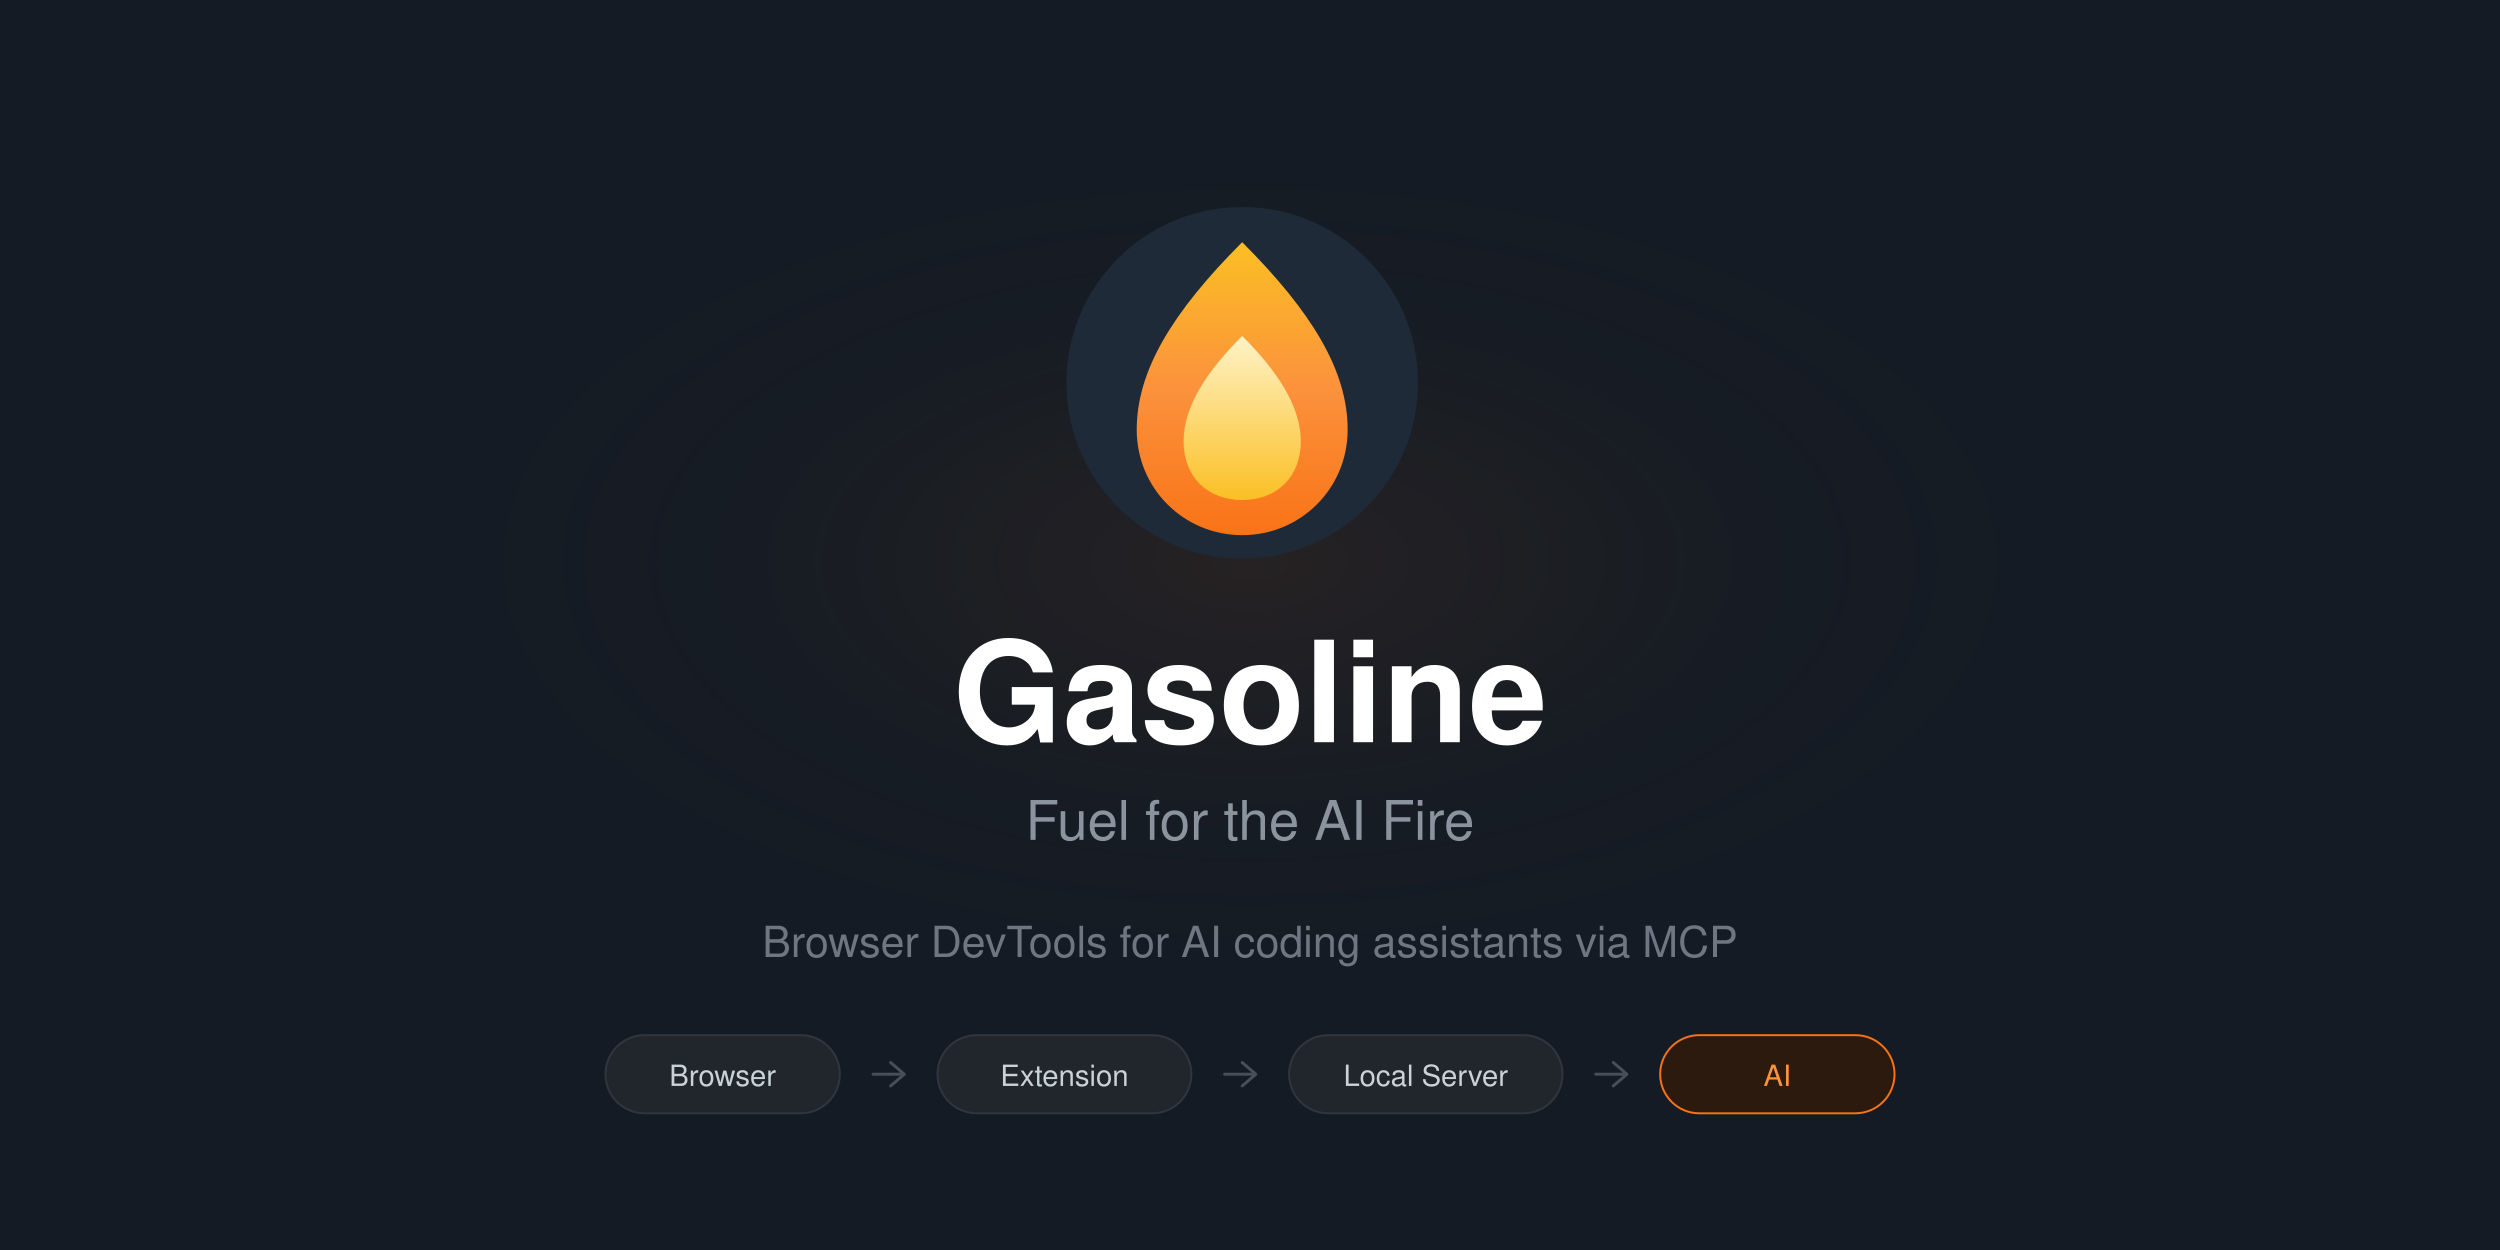
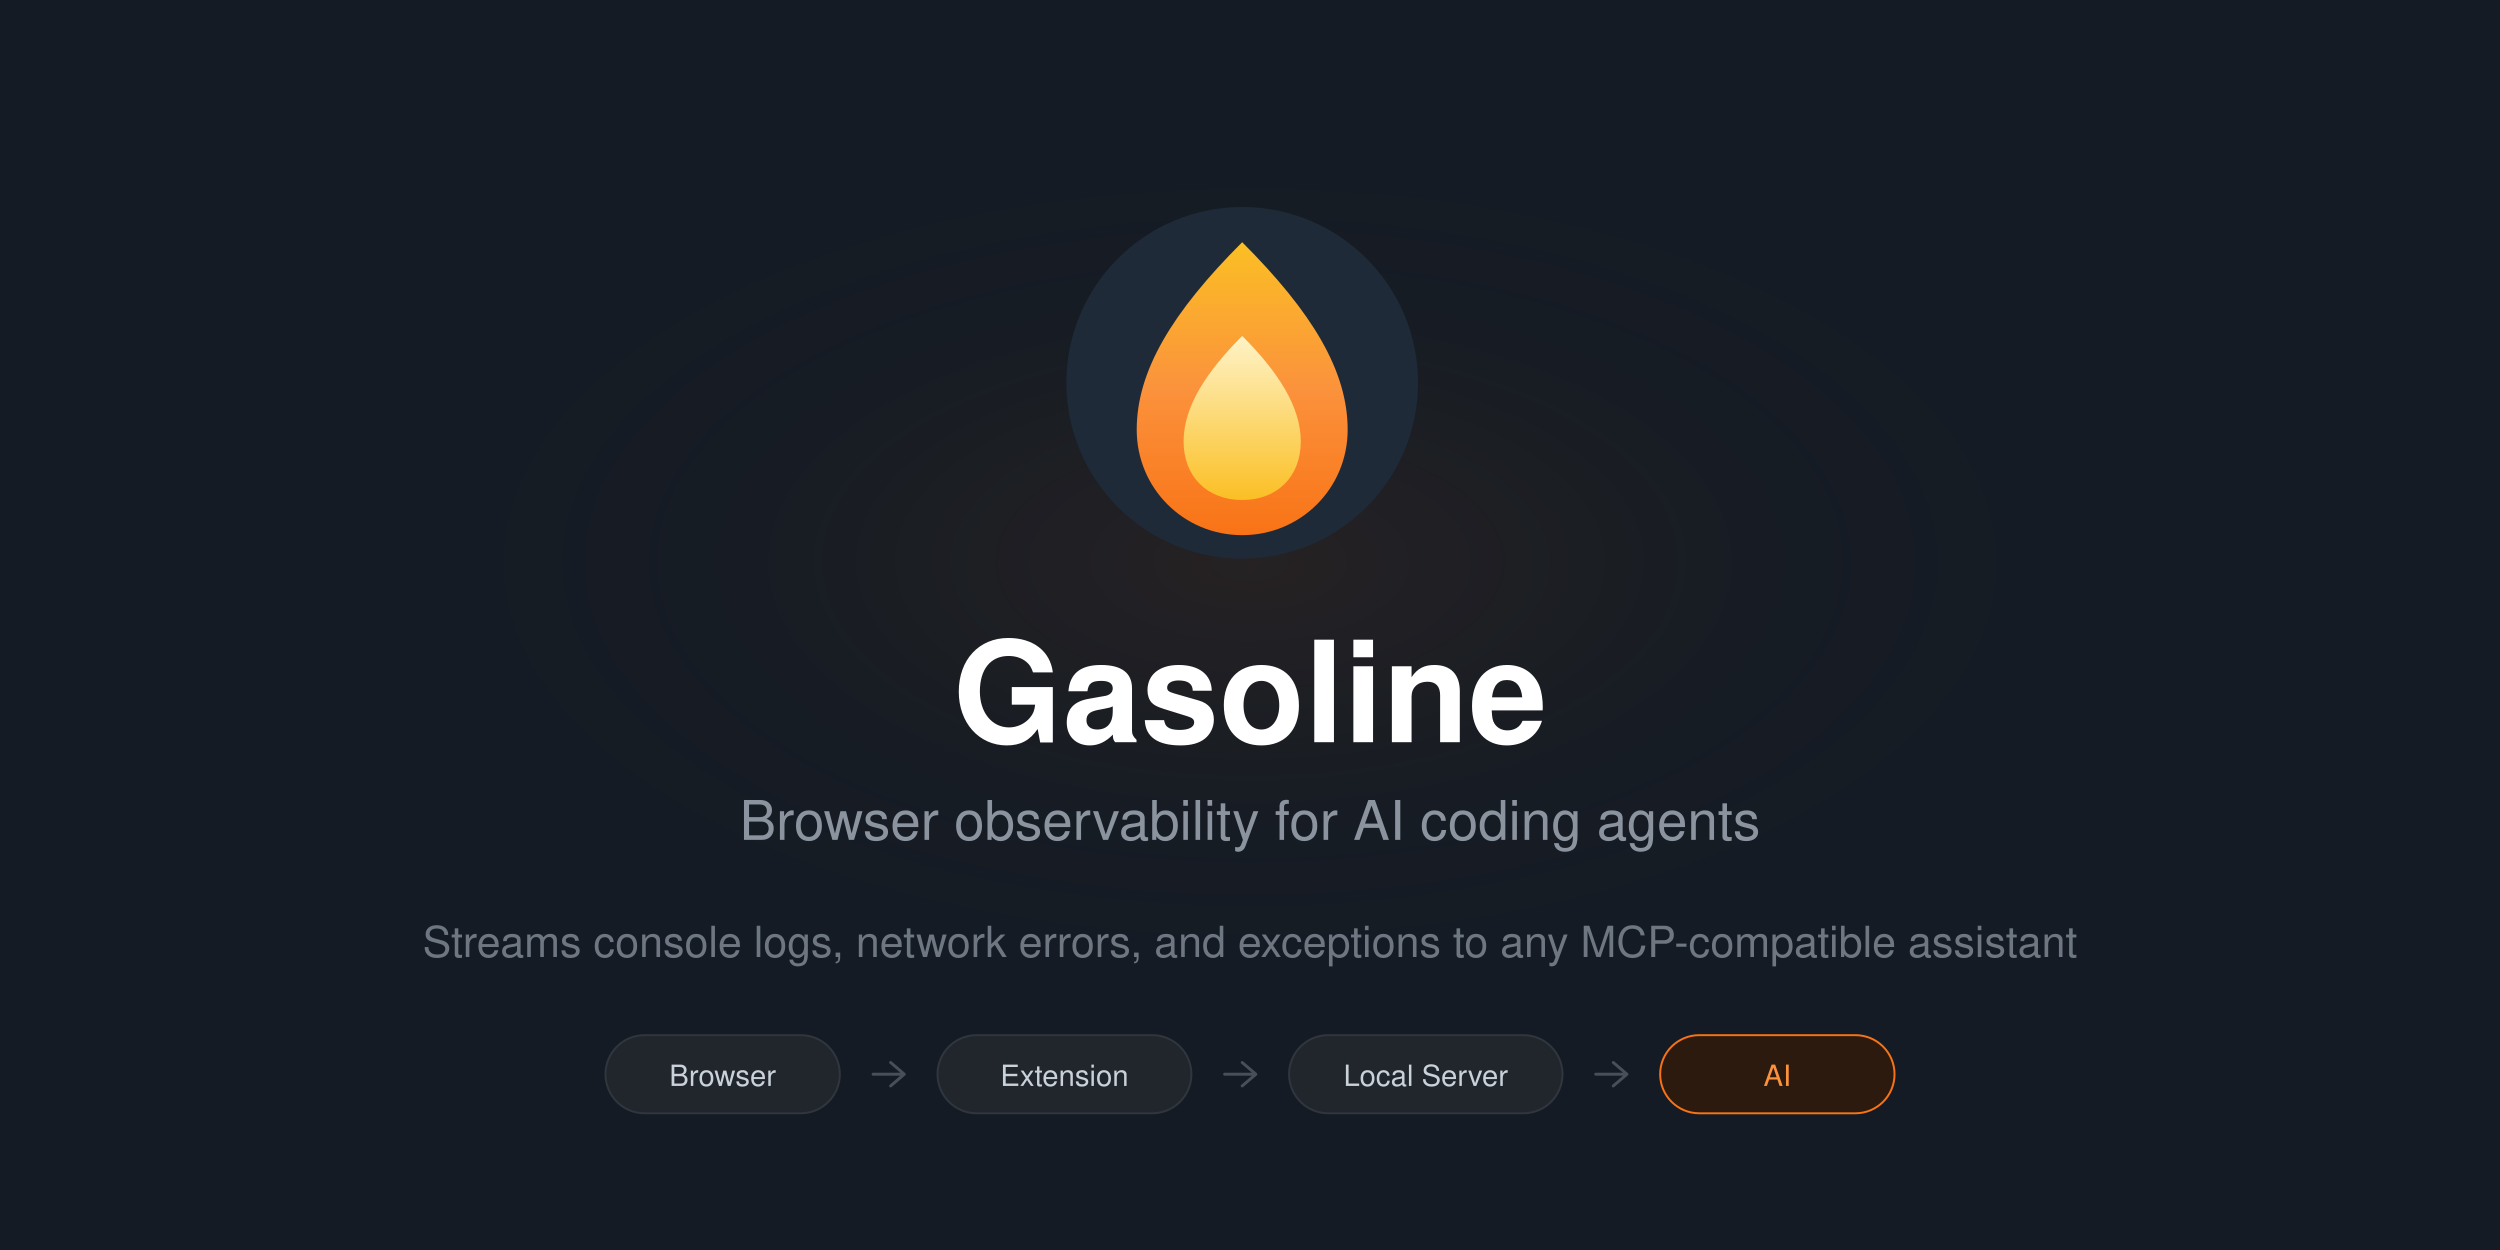
<svg xmlns="http://www.w3.org/2000/svg" width="1280" height="640" viewBox="0 0 1280 640" fill="none">
  <rect width="1280" height="640" fill="#141b24" />
  <defs>
    <radialGradient id="glow" cx="50%" cy="45%" r="35%">
      <stop offset="0%" style="stop-color:#f97316;stop-opacity:0.08" />
      <stop offset="100%" style="stop-color:#141b24;stop-opacity:0" />
    </radialGradient>
    <linearGradient id="flame" x1="0%" y1="100%" x2="0%" y2="0%">
      <stop offset="0%" style="stop-color:#f97316" />
      <stop offset="50%" style="stop-color:#fb923c" />
      <stop offset="100%" style="stop-color:#fbbf24" />
    </linearGradient>
    <linearGradient id="innerFlame" x1="0%" y1="100%" x2="0%" y2="0%">
      <stop offset="0%" style="stop-color:#fbbf24" />
      <stop offset="100%" style="stop-color:#fef3c7" />
    </linearGradient>
  </defs>
  <rect width="1280" height="640" fill="url(#glow)" />
  <g transform="translate(540, 100) scale(1.5)">
    <circle cx="64" cy="64" r="60" fill="#1e2a38" />
    <path d="M64 16 C40 40, 28 60, 28 80 C28 100, 44 116, 64 116 C84 116, 100 100, 100 80 C100 60, 88 40, 64 16 Z" fill="url(#flame)" />
    <path d="M64 48 C52 60, 44 72, 44 84 C44 96, 52 104, 64 104 C76 104, 84 96, 84 84 C84 72, 76 60, 64 48 Z" fill="url(#innerFlame)" />
  </g>
  <text x="640" y="380" font-family="-apple-system, BlinkMacSystemFont, 'Segoe UI', Helvetica, Arial, sans-serif" font-size="72" font-weight="600" fill="#ffffff" text-anchor="middle">Gasoline</text>
-   <text x="640" y="430" font-family="-apple-system, BlinkMacSystemFont, 'Segoe UI', Helvetica, Arial, sans-serif" font-size="28" font-weight="400" fill="#8b949e" text-anchor="middle">Fuel for the AI Fire</text>
-   <text x="640" y="490" font-family="-apple-system, BlinkMacSystemFont, 'Segoe UI', Helvetica, Arial, sans-serif" font-size="22" font-weight="300" fill="#6e7681" text-anchor="middle">Browser DevTools for AI coding assistants via MCP</text>
+   <text x="640" y="430" font-family="-apple-system, BlinkMacSystemFont, 'Segoe UI', Helvetica, Arial, sans-serif" font-size="28" font-weight="400" fill="#8b949e" text-anchor="middle">Browser observability for AI coding agents</text>
+   <text x="640" y="490" font-family="-apple-system, BlinkMacSystemFont, 'Segoe UI', Helvetica, Arial, sans-serif" font-size="22" font-weight="300" fill="#6e7681" text-anchor="middle">Streams console logs, network errors, and exceptions to any MCP-compatible assistant</text>
  <g transform="translate(310, 530)">
    <rect x="0" y="0" width="120" height="40" rx="20" fill="#21262d" stroke="#30363d" stroke-width="1" />
    <text x="60" y="26" font-family="-apple-system, BlinkMacSystemFont, 'Segoe UI', Helvetica, Arial, sans-serif" font-size="15" fill="#c9d1d9" text-anchor="middle">Browser</text>
    <path d="M137 20 L151 20 M146 14 L153 20 L146 26" stroke="#484f58" stroke-width="1.5" fill="none" stroke-linecap="round" stroke-linejoin="round" />
    <rect x="170" y="0" width="130" height="40" rx="20" fill="#21262d" stroke="#30363d" stroke-width="1" />
    <text x="235" y="26" font-family="-apple-system, BlinkMacSystemFont, 'Segoe UI', Helvetica, Arial, sans-serif" font-size="15" fill="#c9d1d9" text-anchor="middle">Extension</text>
    <path d="M317 20 L331 20 M326 14 L333 20 L326 26" stroke="#484f58" stroke-width="1.5" fill="none" stroke-linecap="round" stroke-linejoin="round" />
    <rect x="350" y="0" width="140" height="40" rx="20" fill="#21262d" stroke="#30363d" stroke-width="1" />
    <text x="420" y="26" font-family="-apple-system, BlinkMacSystemFont, 'Segoe UI', Helvetica, Arial, sans-serif" font-size="15" fill="#c9d1d9" text-anchor="middle">Local Server</text>
    <path d="M507 20 L521 20 M516 14 L523 20 L516 26" stroke="#484f58" stroke-width="1.5" fill="none" stroke-linecap="round" stroke-linejoin="round" />
    <rect x="540" y="0" width="120" height="40" rx="20" fill="#2d1a0e" stroke="#f97316" stroke-width="1" />
    <text x="600" y="26" font-family="-apple-system, BlinkMacSystemFont, 'Segoe UI', Helvetica, Arial, sans-serif" font-size="15" fill="#fb923c" text-anchor="middle">AI</text>
  </g>
</svg>
